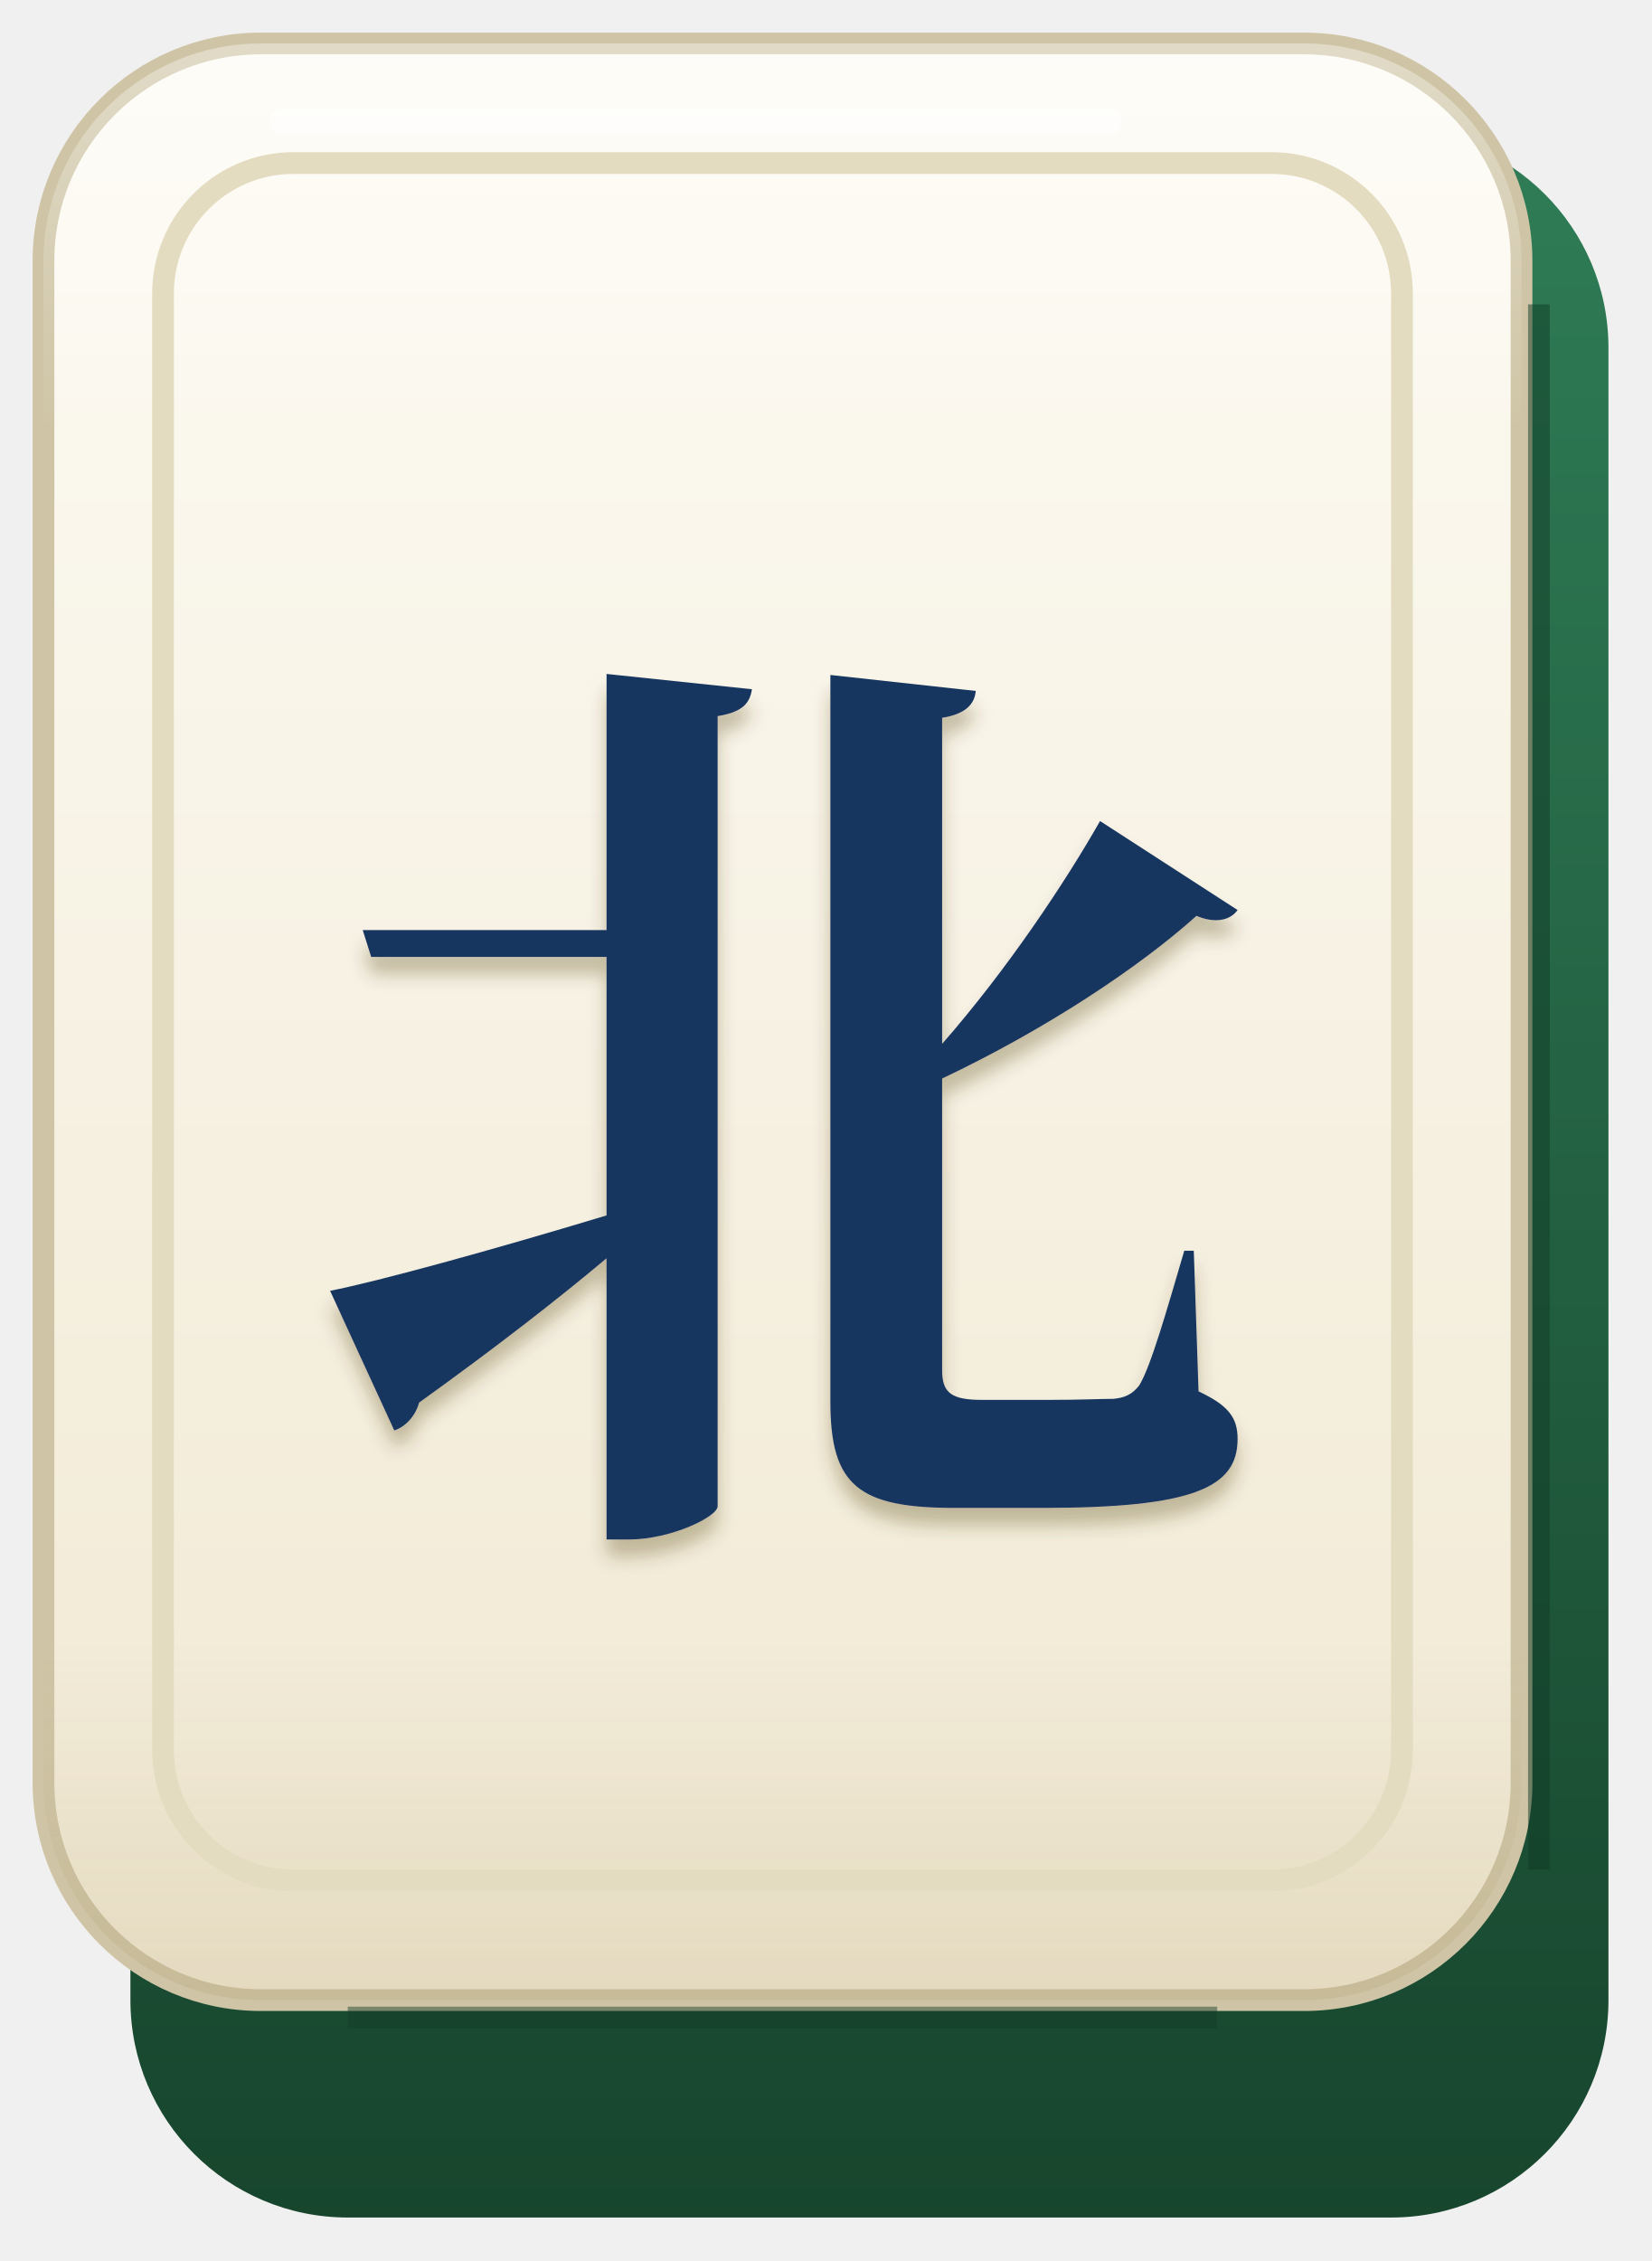
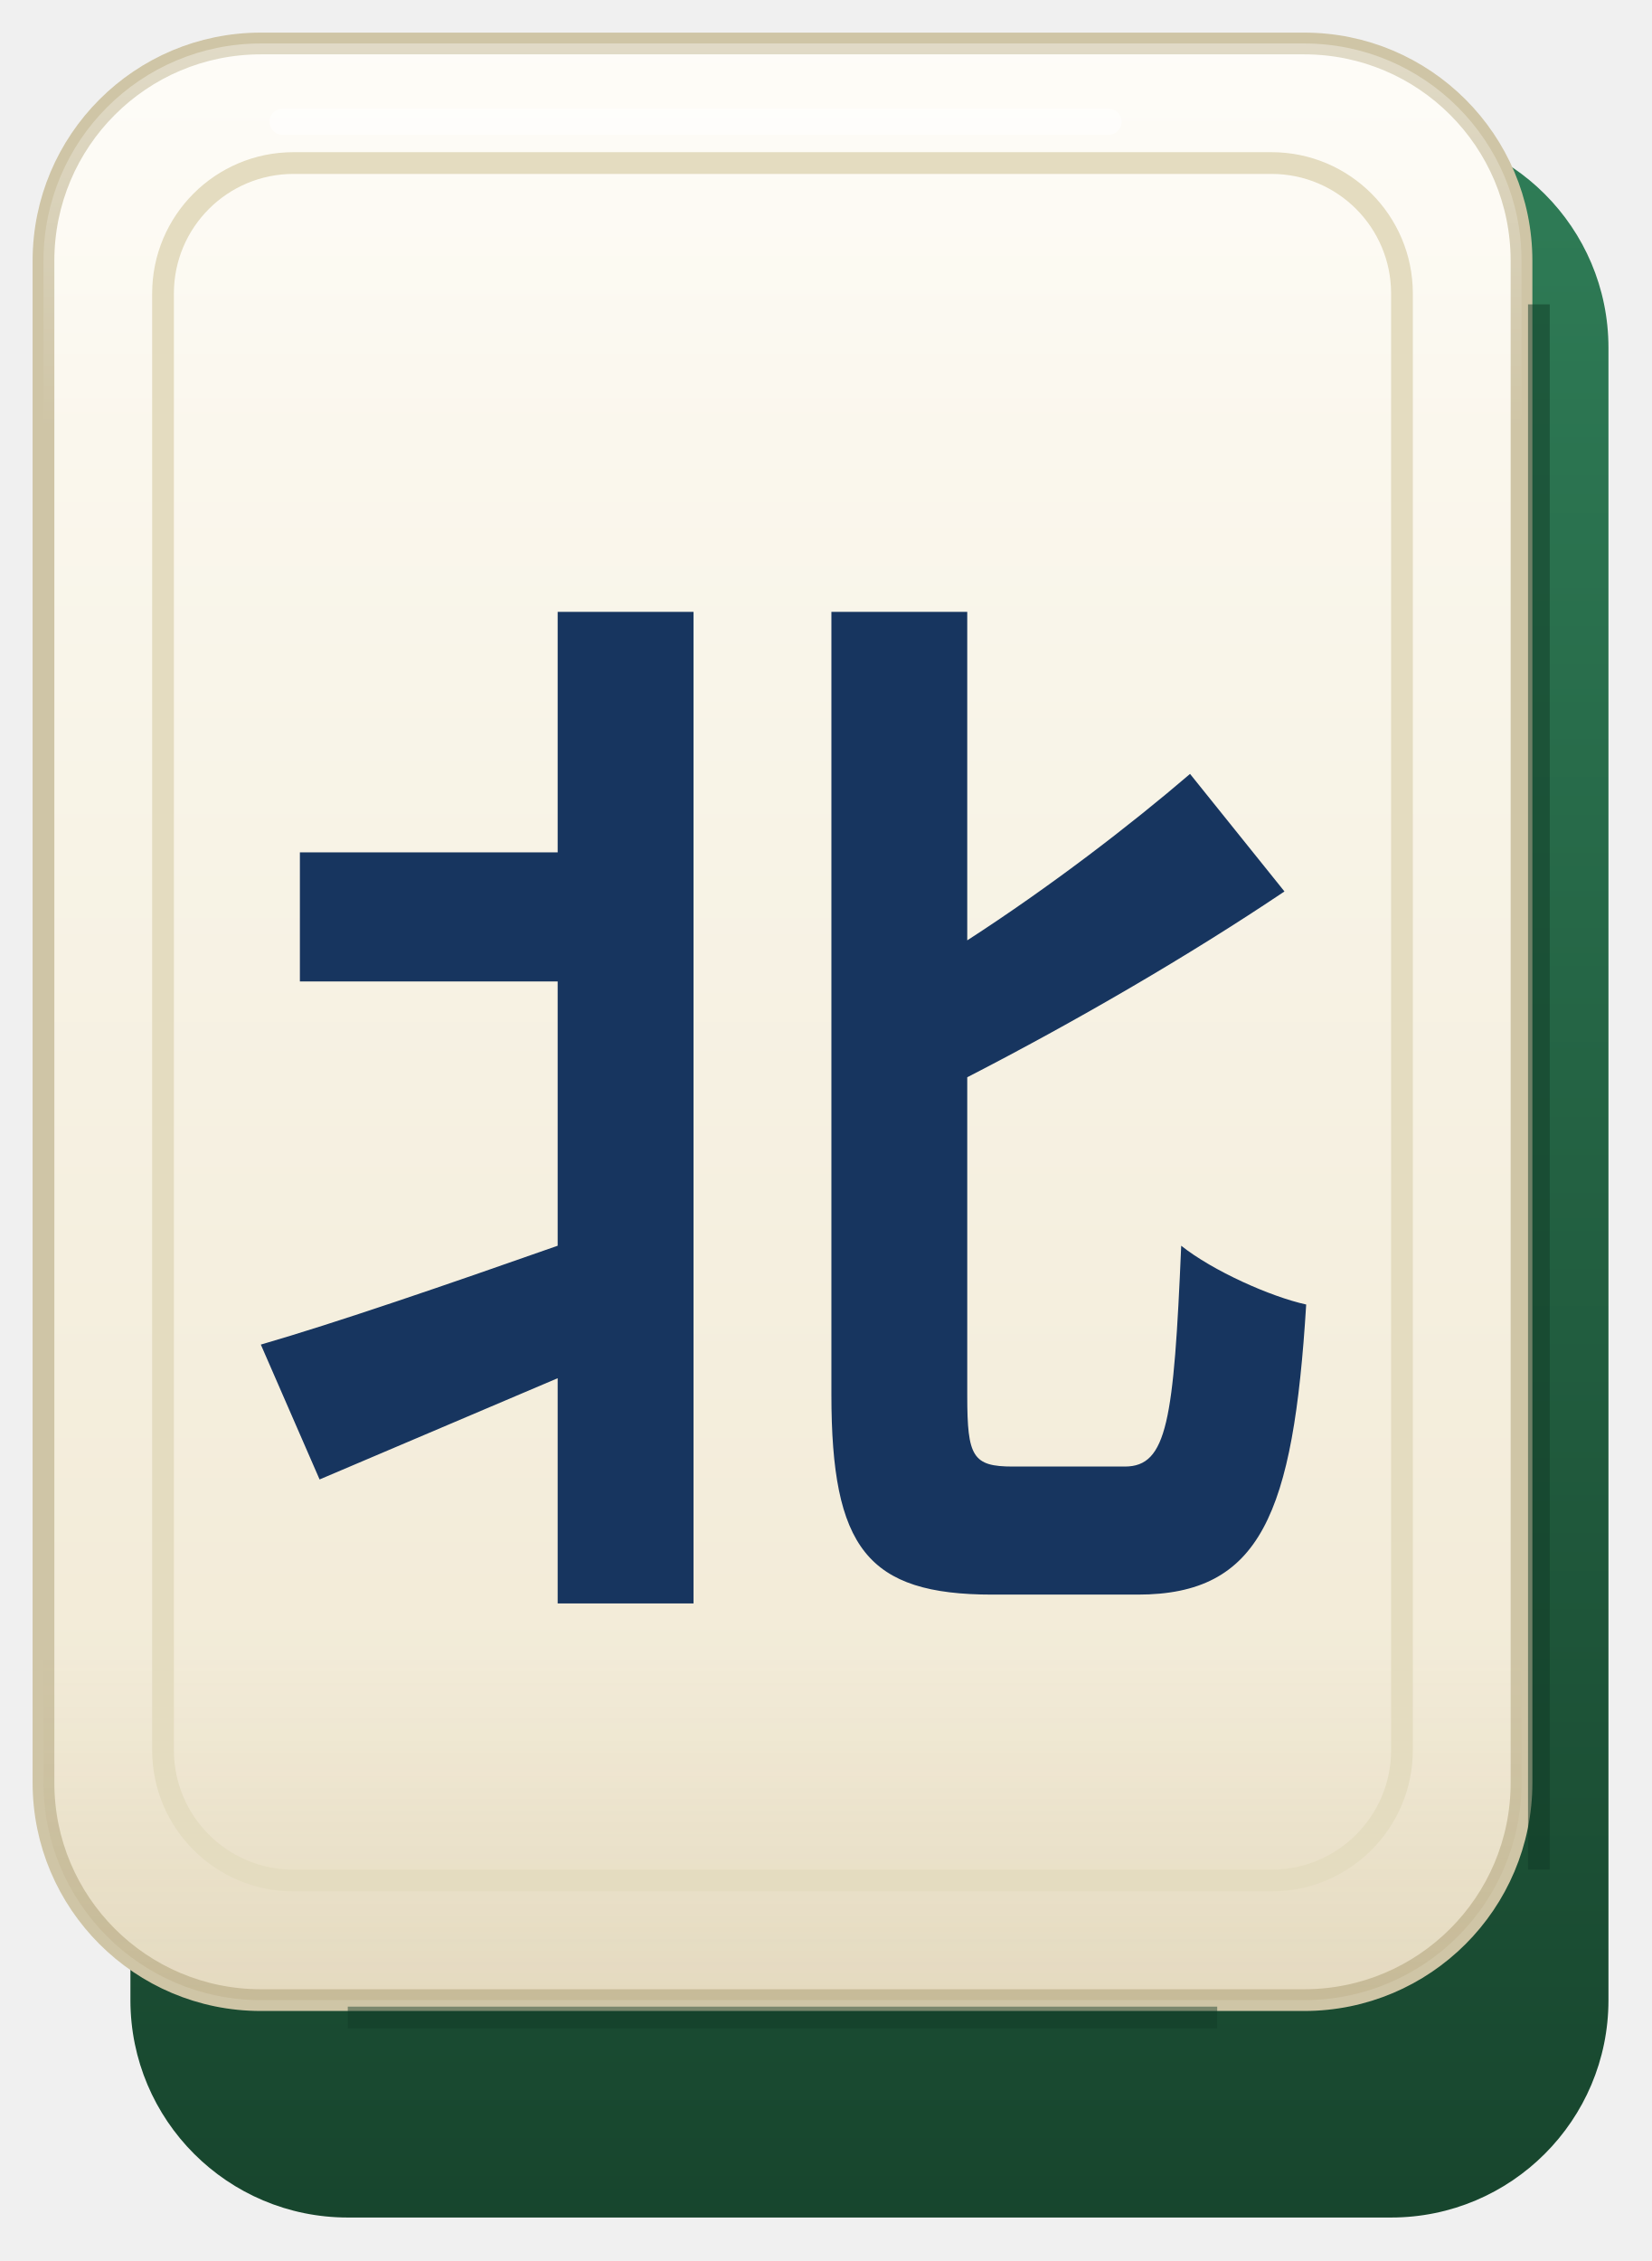
<svg xmlns="http://www.w3.org/2000/svg" viewBox="0 0 76 104">
  <defs>
    <linearGradient id="f" x1="0" y1="0" x2="0" y2="1">
      <stop offset="0" stop-color="#fdfbf4" />
      <stop offset="1" stop-color="#f0e8d2" />
    </linearGradient>
    <linearGradient id="b" x1="0" y1="0" x2="0" y2="1">
      <stop offset="0" stop-color="#2a8a5f" />
      <stop offset="1" stop-color="#1b6444" />
    </linearGradient>
    <linearGradient id="s" x1="0" y1="0" x2="0" y2="1">
      <stop offset="0" stop-color="#2f7d57" />
      <stop offset="1" stop-color="#17452d" />
    </linearGradient>
    <linearGradient id="v" x1="0" y1="0" x2="0" y2="1">
      <stop offset="0" stop-color="#ffffff" stop-opacity=".38" />
      <stop offset=".2" stop-color="#ffffff" stop-opacity="0" />
      <stop offset=".82" stop-color="#8a6c30" stop-opacity="0" />
      <stop offset="1" stop-color="#8a6c30" stop-opacity=".12" />
    </linearGradient>
-     <filter id="e" x="-8%" y="-8%" width="116%" height="116%">
-       <feDropShadow dx="0" dy=".8" stdDeviation=".4" flood-color="#4a3a10" flood-opacity=".3" />
-     </filter>
  </defs>
  <rect x="6" y="6" width="68" height="96" rx="10" fill="url(#s)" />
  <rect x="2" y="2" width="68" height="90" rx="10" fill="url(#f)" stroke="#cfc5a6" />
  <rect x="2" y="2" width="68" height="90" rx="10" fill="url(#v)" />
  <rect x="7.5" y="7.5" width="57" height="79" rx="6" fill="none" stroke="#e4dcc0" />
  <path d="M13 5.6h38" stroke="#fff" stroke-width="1.2" opacity=".55" stroke-linecap="round" />
  <path d="M70.8 14v72" stroke="#0f3a26" stroke-width="1" opacity=".5" />
  <path d="M16 92.8h40" stroke="#0f3a26" stroke-width="1" opacity=".45" />
-   <g filter="url(#e)">
-     <text x="36" y="48" font-size="44" fill="#17355f" text-anchor="middle" dominant-baseline="central" font-family="'Kaiti SC','STKaiti','KaiTi','楷体','Noto Serif CJK SC','Songti SC',serif" font-weight="600">北</text>
+   <g>
+     <text x="36" y="48" font-size="50" fill="#17355f" text-anchor="middle" dominant-baseline="central" font-family="'PingFang SC','Microsoft YaHei','Noto Sans CJK SC','Hiragino Sans GB',sans-serif" font-weight="700">北</text>
  </g>
</svg>
